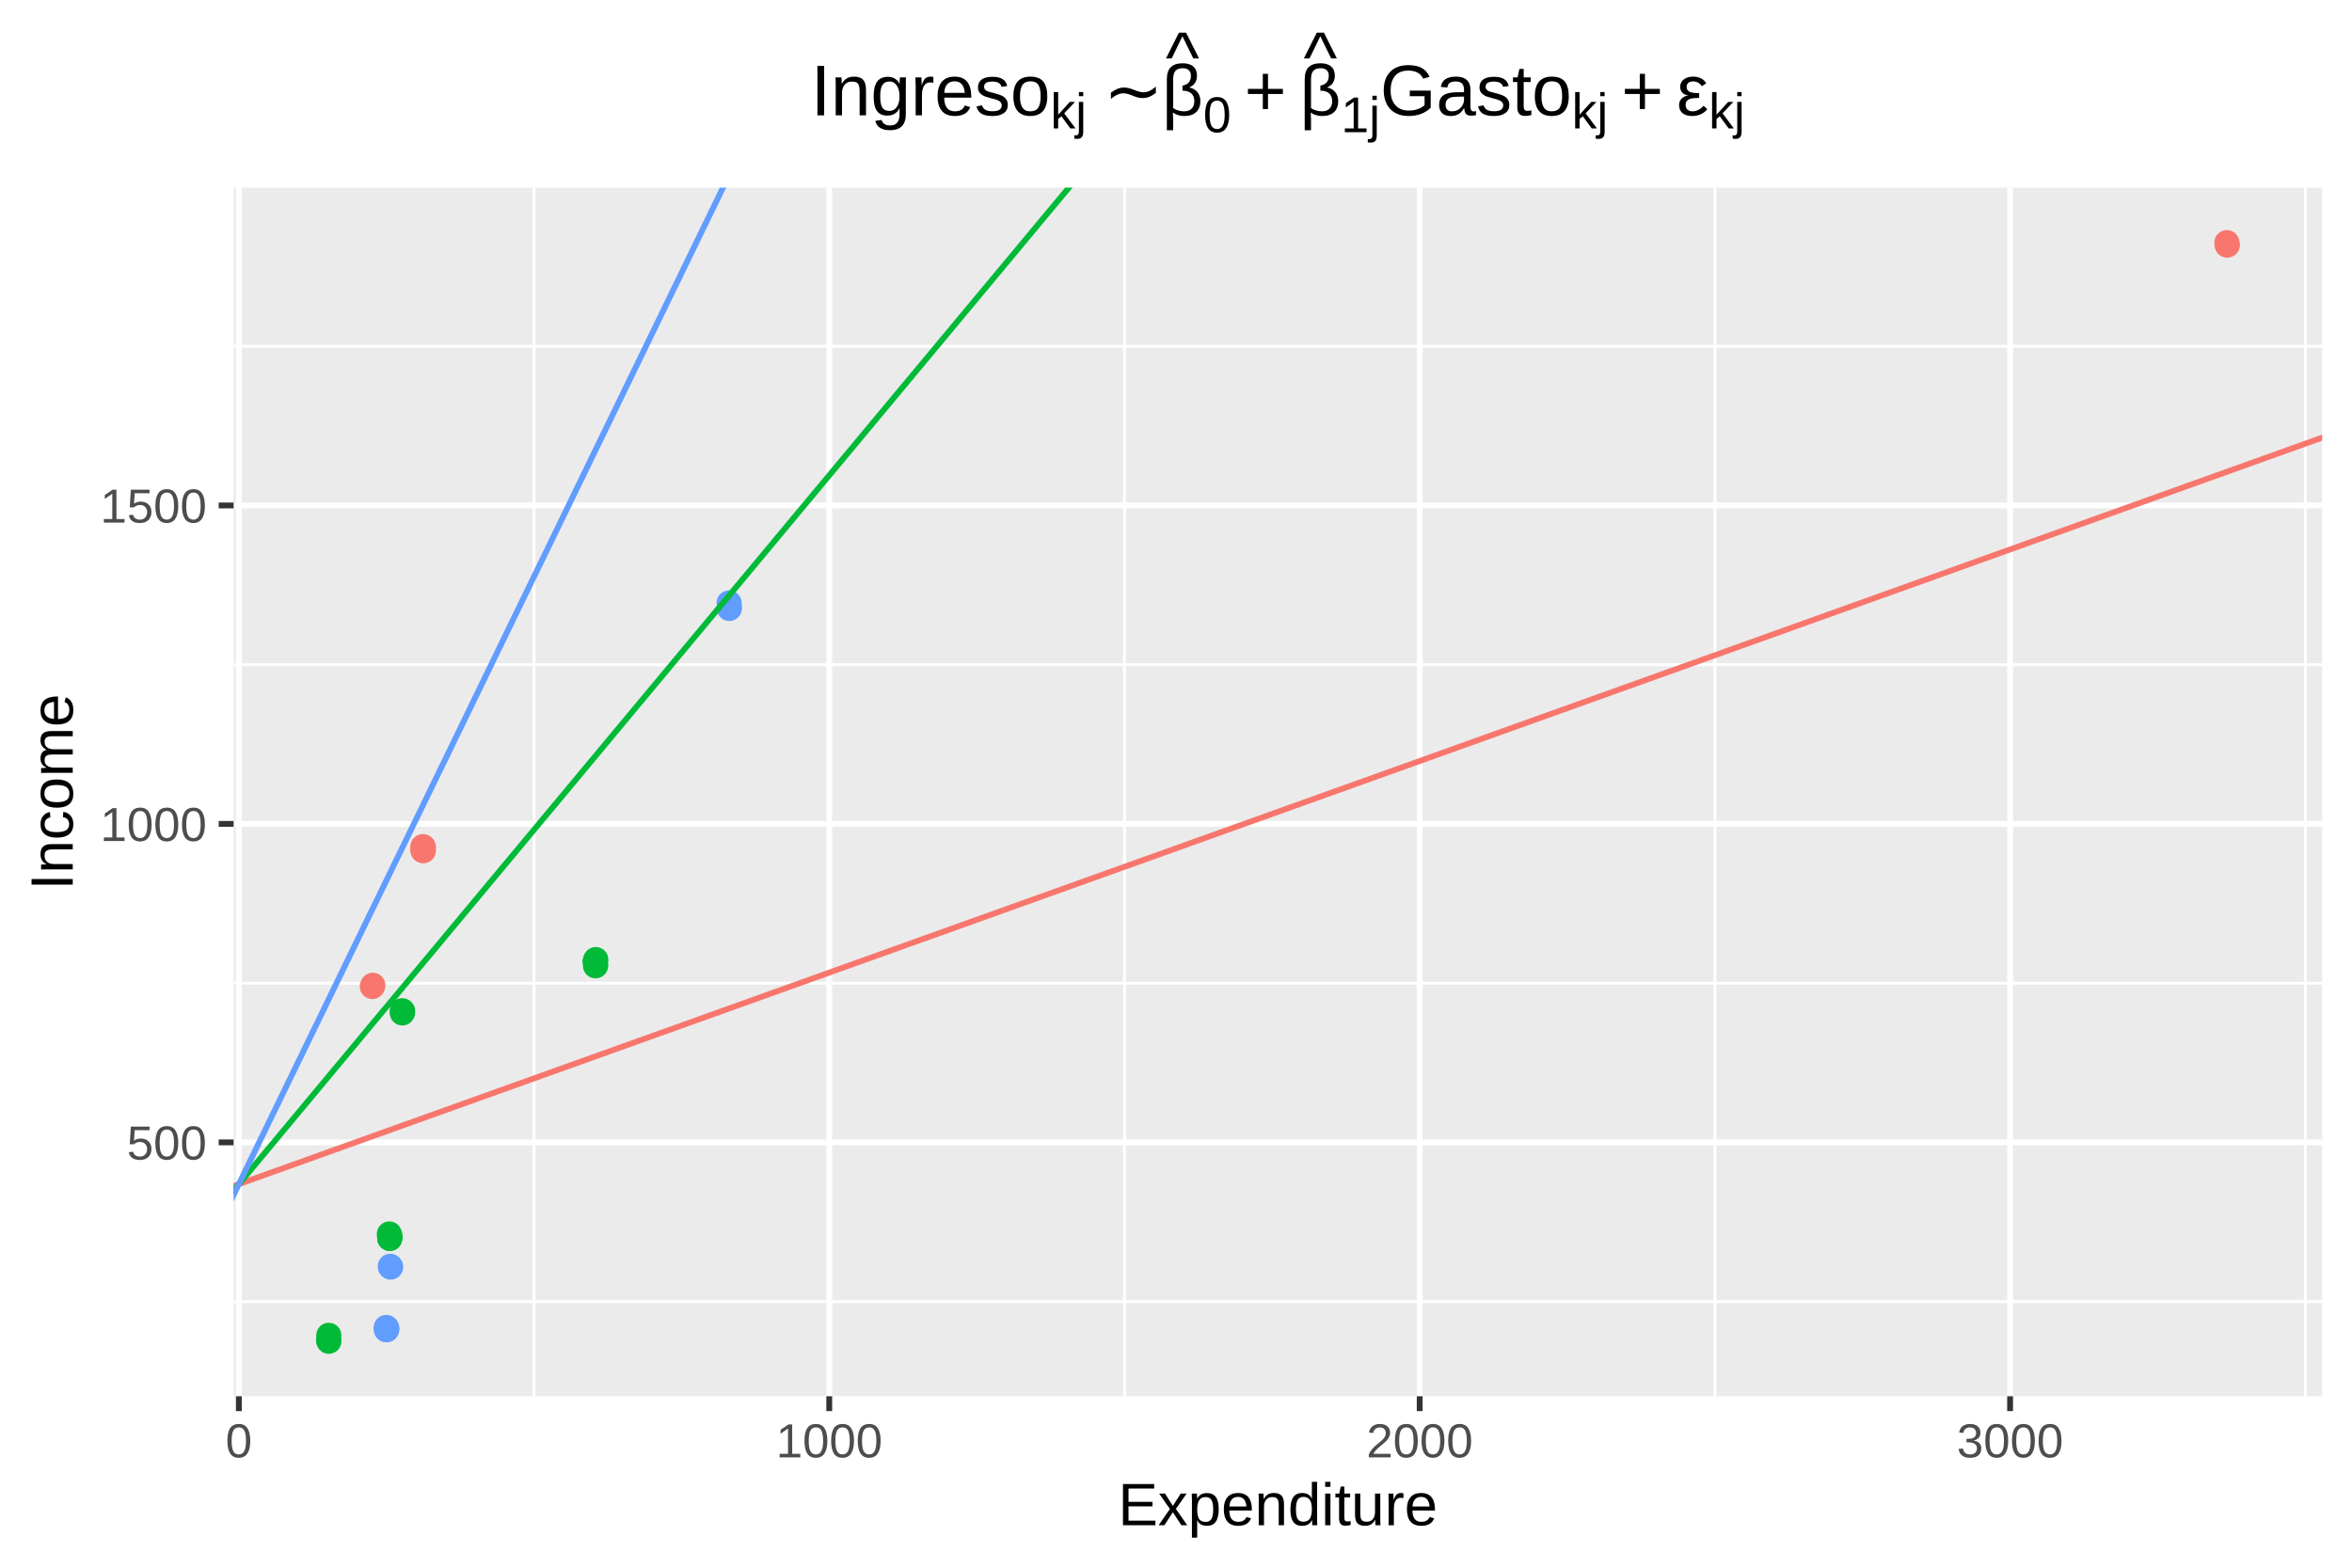
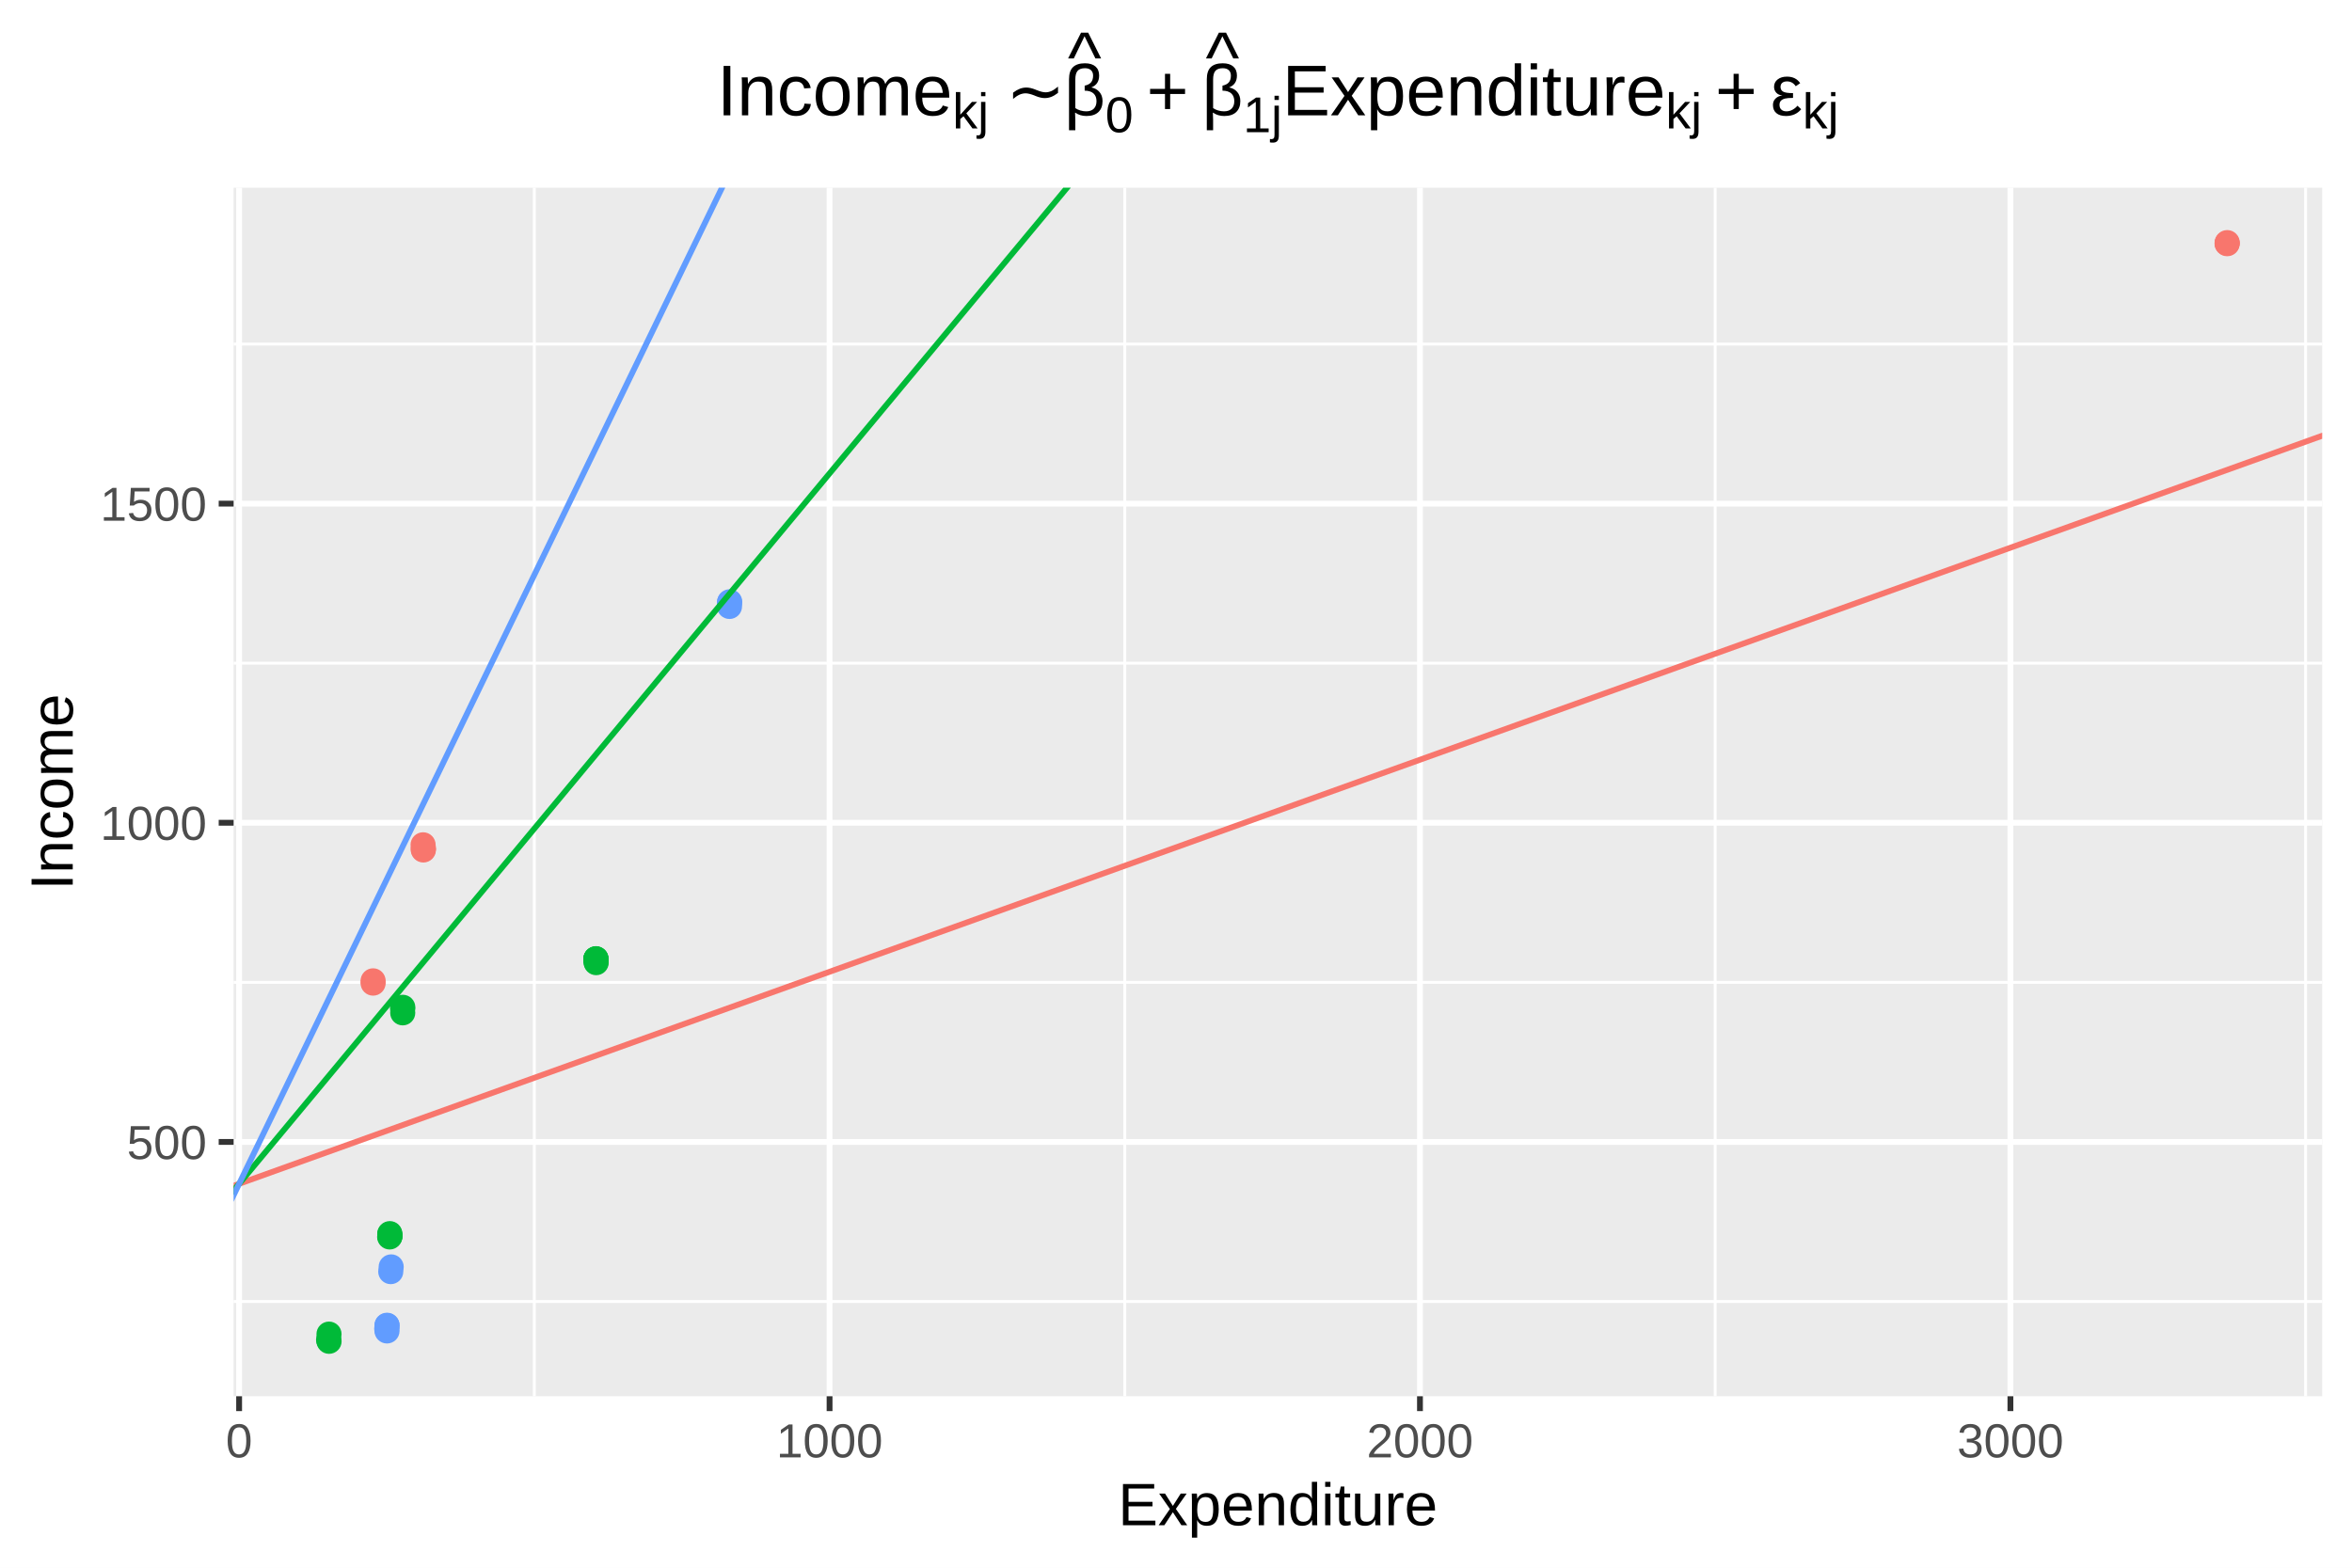
<svg xmlns="http://www.w3.org/2000/svg" width="432.00pt" height="288.00pt" viewBox="0 0 432.00 288.00">
  <g class="svglite">
    <defs>
      <style type="text/css">
    .svglite line, .svglite polyline, .svglite polygon, .svglite path, .svglite rect, .svglite circle {
      fill: none;
      stroke: #000000;
      stroke-linecap: round;
      stroke-linejoin: round;
      stroke-miterlimit: 10.00;
    }
    .svglite text {
      white-space: pre;
    }
    .svglite g.glyphgroup path {
      fill: inherit;
      stroke: none;
    }
  </style>
    </defs>
    <rect width="100%" height="100%" style="stroke: none; fill: #FFFFFF;" />
    <defs>
      <clipPath id="cpMC4wMHw0MzIuMDB8MC4wMHwyODguMDA=">
        <rect x="0.00" y="0.00" width="432.00" height="288.00" />
      </clipPath>
    </defs>
    <g clip-path="url(#cpMC4wMHw0MzIuMDB8MC4wMHwyODguMDA=)">
      <rect x="0" y="0.00" width="432.00" height="288.00" style="stroke-width: 1.07; stroke: #FFFFFF; fill: #FFFFFF;" />
    </g>
    <defs>
      <clipPath id="cpNDIuOTF8NDI2LjUyfDM0LjQ4fDI1Ni41MA==">
        <rect x="42.91" y="34.48" width="383.61" height="222.02" />
      </clipPath>
    </defs>
    <g clip-path="url(#cpNDIuOTF8NDI2LjUyfDM0LjQ4fDI1Ni41MA==)">
      <rect x="42.91" y="34.48" width="383.61" height="222.02" style="stroke-width: 1.07; stroke: none; fill: #EBEBEB;" />
-       <polyline points="42.91,239.12 426.52,239.12 " style="stroke-width: 0.53; stroke: #FFFFFF; stroke-linecap: butt;" />
-       <polyline points="42.91,180.62 426.52,180.62 " style="stroke-width: 0.53; stroke: #FFFFFF; stroke-linecap: butt;" />
-       <polyline points="42.91,122.11 426.52,122.11 " style="stroke-width: 0.53; stroke: #FFFFFF; stroke-linecap: butt;" />
-       <polyline points="42.91,63.61 426.52,63.61 " style="stroke-width: 0.53; stroke: #FFFFFF; stroke-linecap: butt;" />
-       <polyline points="98.09,256.50 98.09,34.48 " style="stroke-width: 0.53; stroke: #FFFFFF; stroke-linecap: butt;" />
-       <polyline points="206.54,256.50 206.54,34.48 " style="stroke-width: 0.53; stroke: #FFFFFF; stroke-linecap: butt;" />
-       <polyline points="314.98,256.50 314.98,34.48 " style="stroke-width: 0.53; stroke: #FFFFFF; stroke-linecap: butt;" />
-       <polyline points="423.43,256.50 423.43,34.48 " style="stroke-width: 0.53; stroke: #FFFFFF; stroke-linecap: butt;" />
-       <polyline points="42.91,209.87 426.52,209.87 " style="stroke-width: 1.07; stroke: #FFFFFF; stroke-linecap: butt;" />
-       <polyline points="42.91,151.36 426.52,151.36 " style="stroke-width: 1.07; stroke: #FFFFFF; stroke-linecap: butt;" />
-       <polyline points="42.91,92.86 426.52,92.86 " style="stroke-width: 1.07; stroke: #FFFFFF; stroke-linecap: butt;" />
-       <polyline points="43.87,256.50 43.87,34.48 " style="stroke-width: 1.07; stroke: #FFFFFF; stroke-linecap: butt;" />
-       <polyline points="152.31,256.50 152.31,34.48 " style="stroke-width: 1.07; stroke: #FFFFFF; stroke-linecap: butt;" />
-       <polyline points="260.76,256.50 260.76,34.48 " style="stroke-width: 1.07; stroke: #FFFFFF; stroke-linecap: butt;" />
-       <polyline points="369.20,256.50 369.20,34.48 " style="stroke-width: 1.07; stroke: #FFFFFF; stroke-linecap: butt;" />
-       <circle cx="409.01" cy="44.57" r="1.95" style="stroke-width: 0.71; stroke: #F8766D; fill: #F8766D;" />
-       <circle cx="409.08" cy="45.02" r="1.95" style="stroke-width: 0.71; stroke: #F8766D; fill: #F8766D;" />
-       <circle cx="409.08" cy="44.97" r="1.95" style="stroke-width: 0.71; stroke: #F8766D; fill: #F8766D;" />
-       <circle cx="77.78" cy="155.65" r="1.95" style="stroke-width: 0.71; stroke: #F8766D; fill: #F8766D;" />
-       <circle cx="77.66" cy="155.53" r="1.95" style="stroke-width: 0.71; stroke: #F8766D; fill: #F8766D;" />
-       <circle cx="77.67" cy="156.24" r="1.95" style="stroke-width: 0.71; stroke: #F8766D; fill: #F8766D;" />
-       <circle cx="77.76" cy="156.28" r="1.95" style="stroke-width: 0.71; stroke: #F8766D; fill: #F8766D;" />
-       <circle cx="68.48" cy="181.00" r="1.95" style="stroke-width: 0.71; stroke: #F8766D; fill: #F8766D;" />
-       <circle cx="68.38" cy="181.24" r="1.95" style="stroke-width: 0.71; stroke: #F8766D; fill: #F8766D;" />
-       <circle cx="133.92" cy="110.76" r="1.95" style="stroke-width: 0.71; stroke: #619CFF; fill: #619CFF;" />
-       <circle cx="133.95" cy="111.53" r="1.95" style="stroke-width: 0.71; stroke: #619CFF; fill: #619CFF;" />
-       <circle cx="133.96" cy="111.78" r="1.95" style="stroke-width: 0.71; stroke: #619CFF; fill: #619CFF;" />
-       <circle cx="71.69" cy="232.63" r="1.95" style="stroke-width: 0.71; stroke: #619CFF; fill: #619CFF;" />
-       <circle cx="71.75" cy="232.78" r="1.95" style="stroke-width: 0.71; stroke: #619CFF; fill: #619CFF;" />
-       <circle cx="70.94" cy="243.86" r="1.95" style="stroke-width: 0.71; stroke: #619CFF; fill: #619CFF;" />
-       <circle cx="71.05" cy="244.01" r="1.95" style="stroke-width: 0.71; stroke: #619CFF; fill: #619CFF;" />
-       <circle cx="71.03" cy="244.26" r="1.95" style="stroke-width: 0.71; stroke: #619CFF; fill: #619CFF;" />
-       <circle cx="70.96" cy="244.29" r="1.95" style="stroke-width: 0.71; stroke: #619CFF; fill: #619CFF;" />
-       <circle cx="60.40" cy="246.41" r="1.95" style="stroke-width: 0.71; stroke: #00BA38; fill: #00BA38;" />
-       <circle cx="60.39" cy="245.31" r="1.95" style="stroke-width: 0.71; stroke: #00BA38; fill: #00BA38;" />
-       <circle cx="60.35" cy="246.18" r="1.95" style="stroke-width: 0.71; stroke: #00BA38; fill: #00BA38;" />
-       <circle cx="71.63" cy="227.05" r="1.95" style="stroke-width: 0.71; stroke: #00BA38; fill: #00BA38;" />
-       <circle cx="71.51" cy="226.69" r="1.95" style="stroke-width: 0.71; stroke: #00BA38; fill: #00BA38;" />
-       <circle cx="71.59" cy="227.54" r="1.95" style="stroke-width: 0.71; stroke: #00BA38; fill: #00BA38;" />
-       <circle cx="71.56" cy="227.23" r="1.95" style="stroke-width: 0.71; stroke: #00BA38; fill: #00BA38;" />
-       <circle cx="71.59" cy="227.46" r="1.95" style="stroke-width: 0.71; stroke: #00BA38; fill: #00BA38;" />
-       <circle cx="109.43" cy="176.28" r="1.95" style="stroke-width: 0.71; stroke: #00BA38; fill: #00BA38;" />
-       <circle cx="109.36" cy="176.60" r="1.95" style="stroke-width: 0.71; stroke: #00BA38; fill: #00BA38;" />
-       <circle cx="109.41" cy="177.24" r="1.95" style="stroke-width: 0.71; stroke: #00BA38; fill: #00BA38;" />
-       <circle cx="109.33" cy="176.54" r="1.95" style="stroke-width: 0.71; stroke: #00BA38; fill: #00BA38;" />
-       <circle cx="109.38" cy="177.43" r="1.95" style="stroke-width: 0.71; stroke: #00BA38; fill: #00BA38;" />
-       <circle cx="109.35" cy="176.66" r="1.95" style="stroke-width: 0.71; stroke: #00BA38; fill: #00BA38;" />
-       <circle cx="73.89" cy="186.09" r="1.95" style="stroke-width: 0.71; stroke: #00BA38; fill: #00BA38;" />
-       <circle cx="73.90" cy="185.68" r="1.95" style="stroke-width: 0.71; stroke: #00BA38; fill: #00BA38;" />
-       <circle cx="73.97" cy="185.84" r="1.95" style="stroke-width: 0.71; stroke: #00BA38; fill: #00BA38;" />
-       <line x1="-340.70" y1="355.37" x2="810.13" y2="-57.09" style="stroke-width: 1.07; stroke: #F8766D; stroke-linecap: butt;" />
-       <line x1="-173.49" y1="478.53" x2="381.22" y2="-187.54" style="stroke-width: 1.07; stroke: #00BA38; stroke-linecap: butt;" />
-       <line x1="-82.91" y1="478.53" x2="240.64" y2="-187.54" style="stroke-width: 1.07; stroke: #619CFF; stroke-linecap: butt;" />
+       <polyline points="42.91,239.10 426.52,239.10 " style="stroke-width: 0.53; stroke: #FFFFFF; stroke-linecap: butt;" />
+       <polyline points="42.91,180.47 426.52,180.47 " style="stroke-width: 0.53; stroke: #FFFFFF; stroke-linecap: butt;" />
+       <polyline points="42.91,121.84 426.52,121.84 " style="stroke-width: 0.53; stroke: #FFFFFF; stroke-linecap: butt;" />
+       <polyline points="42.91,63.21 426.52,63.21 " style="stroke-width: 0.53; stroke: #FFFFFF; stroke-linecap: butt;" />
+       <polyline points="98.14,256.50 98.14,34.48 " style="stroke-width: 0.53; stroke: #FFFFFF; stroke-linecap: butt;" />
+       <polyline points="206.59,256.50 206.59,34.48 " style="stroke-width: 0.53; stroke: #FFFFFF; stroke-linecap: butt;" />
+       <polyline points="315.03,256.50 315.03,34.48 " style="stroke-width: 0.53; stroke: #FFFFFF; stroke-linecap: butt;" />
+       <polyline points="423.48,256.50 423.48,34.48 " style="stroke-width: 0.53; stroke: #FFFFFF; stroke-linecap: butt;" />
+       <polyline points="42.91,209.79 426.52,209.79 " style="stroke-width: 1.07; stroke: #FFFFFF; stroke-linecap: butt;" />
+       <polyline points="42.91,151.15 426.52,151.15 " style="stroke-width: 1.07; stroke: #FFFFFF; stroke-linecap: butt;" />
+       <polyline points="42.91,92.52 426.52,92.52 " style="stroke-width: 1.07; stroke: #FFFFFF; stroke-linecap: butt;" />
+       <polyline points="43.92,256.50 43.92,34.48 " style="stroke-width: 1.07; stroke: #FFFFFF; stroke-linecap: butt;" />
+       <polyline points="152.37,256.50 152.37,34.48 " style="stroke-width: 1.07; stroke: #FFFFFF; stroke-linecap: butt;" />
+       <polyline points="260.81,256.50 260.81,34.48 " style="stroke-width: 1.07; stroke: #FFFFFF; stroke-linecap: butt;" />
+       <polyline points="369.26,256.50 369.26,34.48 " style="stroke-width: 1.07; stroke: #FFFFFF; stroke-linecap: butt;" />
+       <circle cx="409.07" cy="44.77" r="1.95" style="stroke-width: 0.71; stroke: #F8766D; fill: #F8766D;" />
+       <circle cx="409.05" cy="44.70" r="1.95" style="stroke-width: 0.71; stroke: #F8766D; fill: #F8766D;" />
+       <circle cx="409.08" cy="44.57" r="1.95" style="stroke-width: 0.71; stroke: #F8766D; fill: #F8766D;" />
+       <circle cx="77.74" cy="156.00" r="1.95" style="stroke-width: 0.71; stroke: #F8766D; fill: #F8766D;" />
+       <circle cx="77.71" cy="155.20" r="1.95" style="stroke-width: 0.71; stroke: #F8766D; fill: #F8766D;" />
+       <circle cx="77.78" cy="155.84" r="1.95" style="stroke-width: 0.71; stroke: #F8766D; fill: #F8766D;" />
+       <circle cx="77.76" cy="156.15" r="1.95" style="stroke-width: 0.71; stroke: #F8766D; fill: #F8766D;" />
+       <circle cx="68.53" cy="180.61" r="1.95" style="stroke-width: 0.71; stroke: #F8766D; fill: #F8766D;" />
+       <circle cx="68.53" cy="180.19" r="1.95" style="stroke-width: 0.71; stroke: #F8766D; fill: #F8766D;" />
+       <circle cx="134.03" cy="110.55" r="1.95" style="stroke-width: 0.71; stroke: #619CFF; fill: #619CFF;" />
+       <circle cx="133.99" cy="111.41" r="1.95" style="stroke-width: 0.71; stroke: #619CFF; fill: #619CFF;" />
+       <circle cx="133.98" cy="110.69" r="1.95" style="stroke-width: 0.71; stroke: #619CFF; fill: #619CFF;" />
+       <circle cx="71.77" cy="233.61" r="1.95" style="stroke-width: 0.71; stroke: #619CFF; fill: #619CFF;" />
+       <circle cx="71.85" cy="232.74" r="1.95" style="stroke-width: 0.71; stroke: #619CFF; fill: #619CFF;" />
+       <circle cx="71.03" cy="244.11" r="1.95" style="stroke-width: 0.71; stroke: #619CFF; fill: #619CFF;" />
+       <circle cx="71.08" cy="244.51" r="1.95" style="stroke-width: 0.71; stroke: #619CFF; fill: #619CFF;" />
+       <circle cx="71.08" cy="243.46" r="1.95" style="stroke-width: 0.71; stroke: #619CFF; fill: #619CFF;" />
+       <circle cx="71.10" cy="243.52" r="1.95" style="stroke-width: 0.71; stroke: #619CFF; fill: #619CFF;" />
+       <circle cx="60.44" cy="246.41" r="1.95" style="stroke-width: 0.71; stroke: #00BA38; fill: #00BA38;" />
+       <circle cx="60.43" cy="245.09" r="1.95" style="stroke-width: 0.71; stroke: #00BA38; fill: #00BA38;" />
+       <circle cx="60.35" cy="246.14" r="1.95" style="stroke-width: 0.71; stroke: #00BA38; fill: #00BA38;" />
+       <circle cx="71.60" cy="227.07" r="1.95" style="stroke-width: 0.71; stroke: #00BA38; fill: #00BA38;" />
+       <circle cx="71.60" cy="226.63" r="1.95" style="stroke-width: 0.71; stroke: #00BA38; fill: #00BA38;" />
+       <circle cx="71.57" cy="227.24" r="1.95" style="stroke-width: 0.71; stroke: #00BA38; fill: #00BA38;" />
+       <circle cx="71.64" cy="227.10" r="1.95" style="stroke-width: 0.71; stroke: #00BA38; fill: #00BA38;" />
+       <circle cx="71.59" cy="226.75" r="1.95" style="stroke-width: 0.71; stroke: #00BA38; fill: #00BA38;" />
+       <circle cx="109.50" cy="176.85" r="1.95" style="stroke-width: 0.71; stroke: #00BA38; fill: #00BA38;" />
+       <circle cx="109.47" cy="176.12" r="1.95" style="stroke-width: 0.71; stroke: #00BA38; fill: #00BA38;" />
+       <circle cx="109.45" cy="176.17" r="1.95" style="stroke-width: 0.71; stroke: #00BA38; fill: #00BA38;" />
+       <circle cx="109.46" cy="176.18" r="1.95" style="stroke-width: 0.71; stroke: #00BA38; fill: #00BA38;" />
+       <circle cx="109.44" cy="176.21" r="1.95" style="stroke-width: 0.71; stroke: #00BA38; fill: #00BA38;" />
+       <circle cx="109.47" cy="176.64" r="1.95" style="stroke-width: 0.71; stroke: #00BA38; fill: #00BA38;" />
+       <circle cx="73.98" cy="185.05" r="1.95" style="stroke-width: 0.71; stroke: #00BA38; fill: #00BA38;" />
+       <circle cx="73.95" cy="185.29" r="1.95" style="stroke-width: 0.71; stroke: #00BA38; fill: #00BA38;" />
+       <circle cx="73.97" cy="186.07" r="1.95" style="stroke-width: 0.71; stroke: #00BA38; fill: #00BA38;" />
+       <line x1="-340.70" y1="355.63" x2="810.13" y2="-57.74" style="stroke-width: 1.07; stroke: #F8766D; stroke-linecap: butt;" />
+       <line x1="-173.01" y1="478.53" x2="380.48" y2="-187.54" style="stroke-width: 1.07; stroke: #00BA38; stroke-linecap: butt;" />
+       <line x1="-82.61" y1="478.53" x2="240.23" y2="-187.54" style="stroke-width: 1.07; stroke: #619CFF; stroke-linecap: butt;" />
    </g>
    <g clip-path="url(#cpMC4wMHw0MzIuMDB8MC4wMHwyODguMDA=)">
-       <text x="37.98" y="213.02" text-anchor="end" style="font-size: 8.80px;fill: #4D4D4D; font-family: &quot;Arial&quot;;" textLength="14.67px" lengthAdjust="spacingAndGlyphs">500</text>
-       <text x="37.98" y="154.51" text-anchor="end" style="font-size: 8.80px;fill: #4D4D4D; font-family: &quot;Arial&quot;;" textLength="19.56px" lengthAdjust="spacingAndGlyphs">1000</text>
-       <text x="37.98" y="96.01" text-anchor="end" style="font-size: 8.80px;fill: #4D4D4D; font-family: &quot;Arial&quot;;" textLength="19.56px" lengthAdjust="spacingAndGlyphs">1500</text>
-       <polyline points="40.17,209.87 42.91,209.87 " style="stroke-width: 1.07; stroke: #333333; stroke-linecap: butt;" />
-       <polyline points="40.17,151.36 42.91,151.36 " style="stroke-width: 1.07; stroke: #333333; stroke-linecap: butt;" />
-       <polyline points="40.17,92.86 42.91,92.86 " style="stroke-width: 1.07; stroke: #333333; stroke-linecap: butt;" />
-       <polyline points="43.87,259.24 43.87,256.50 " style="stroke-width: 1.07; stroke: #333333; stroke-linecap: butt;" />
-       <polyline points="152.31,259.24 152.31,256.50 " style="stroke-width: 1.07; stroke: #333333; stroke-linecap: butt;" />
-       <polyline points="260.76,259.24 260.76,256.50 " style="stroke-width: 1.07; stroke: #333333; stroke-linecap: butt;" />
-       <polyline points="369.20,259.24 369.20,256.50 " style="stroke-width: 1.07; stroke: #333333; stroke-linecap: butt;" />
-       <text x="43.87" y="267.74" text-anchor="middle" style="font-size: 8.80px;fill: #4D4D4D; font-family: &quot;Arial&quot;;" textLength="4.89px" lengthAdjust="spacingAndGlyphs">0</text>
-       <text x="152.31" y="267.74" text-anchor="middle" style="font-size: 8.80px;fill: #4D4D4D; font-family: &quot;Arial&quot;;" textLength="19.56px" lengthAdjust="spacingAndGlyphs">1000</text>
-       <text x="260.76" y="267.74" text-anchor="middle" style="font-size: 8.80px;fill: #4D4D4D; font-family: &quot;Arial&quot;;" textLength="19.56px" lengthAdjust="spacingAndGlyphs">2000</text>
-       <text x="369.20" y="267.74" text-anchor="middle" style="font-size: 8.80px;fill: #4D4D4D; font-family: &quot;Arial&quot;;" textLength="19.56px" lengthAdjust="spacingAndGlyphs">3000</text>
+       <text x="37.98" y="212.94" text-anchor="end" style="font-size: 8.80px;fill: #4D4D4D; font-family: &quot;Arial&quot;;" textLength="14.67px" lengthAdjust="spacingAndGlyphs">500</text>
+       <text x="37.98" y="154.30" text-anchor="end" style="font-size: 8.80px;fill: #4D4D4D; font-family: &quot;Arial&quot;;" textLength="19.56px" lengthAdjust="spacingAndGlyphs">1000</text>
+       <text x="37.98" y="95.67" text-anchor="end" style="font-size: 8.80px;fill: #4D4D4D; font-family: &quot;Arial&quot;;" textLength="19.56px" lengthAdjust="spacingAndGlyphs">1500</text>
+       <polyline points="40.17,209.79 42.91,209.79 " style="stroke-width: 1.07; stroke: #333333; stroke-linecap: butt;" />
+       <polyline points="40.17,151.15 42.91,151.15 " style="stroke-width: 1.07; stroke: #333333; stroke-linecap: butt;" />
+       <polyline points="40.17,92.52 42.91,92.52 " style="stroke-width: 1.07; stroke: #333333; stroke-linecap: butt;" />
+       <polyline points="43.92,259.24 43.92,256.50 " style="stroke-width: 1.07; stroke: #333333; stroke-linecap: butt;" />
+       <polyline points="152.37,259.24 152.37,256.50 " style="stroke-width: 1.07; stroke: #333333; stroke-linecap: butt;" />
+       <polyline points="260.81,259.24 260.81,256.50 " style="stroke-width: 1.07; stroke: #333333; stroke-linecap: butt;" />
+       <polyline points="369.26,259.24 369.26,256.50 " style="stroke-width: 1.07; stroke: #333333; stroke-linecap: butt;" />
+       <text x="43.92" y="267.74" text-anchor="middle" style="font-size: 8.80px;fill: #4D4D4D; font-family: &quot;Arial&quot;;" textLength="4.89px" lengthAdjust="spacingAndGlyphs">0</text>
+       <text x="152.37" y="267.74" text-anchor="middle" style="font-size: 8.80px;fill: #4D4D4D; font-family: &quot;Arial&quot;;" textLength="19.56px" lengthAdjust="spacingAndGlyphs">1000</text>
+       <text x="260.81" y="267.74" text-anchor="middle" style="font-size: 8.80px;fill: #4D4D4D; font-family: &quot;Arial&quot;;" textLength="19.56px" lengthAdjust="spacingAndGlyphs">2000</text>
+       <text x="369.26" y="267.74" text-anchor="middle" style="font-size: 8.80px;fill: #4D4D4D; font-family: &quot;Arial&quot;;" textLength="19.56px" lengthAdjust="spacingAndGlyphs">3000</text>
      <text x="234.71" y="280.20" text-anchor="middle" style="font-size: 11.00px; font-family: &quot;Arial&quot;;" textLength="58.75px" lengthAdjust="spacingAndGlyphs">Expenditure</text>
      <text transform="translate(13.36,145.49) rotate(-90)" text-anchor="middle" style="font-size: 11.00px; font-family: &quot;Arial&quot;;" textLength="36.09px" lengthAdjust="spacingAndGlyphs">Income</text>
-       <text x="148.92" y="21.19" style="font-size: 13.20px; font-family: &quot;Arial&quot;;" textLength="3.66px" lengthAdjust="spacingAndGlyphs">I</text>
-       <text x="152.58" y="21.19" style="font-size: 13.20px; font-family: &quot;Arial&quot;;" textLength="7.33px" lengthAdjust="spacingAndGlyphs">n</text>
-       <text x="159.92" y="21.19" style="font-size: 13.20px; font-family: &quot;Arial&quot;;" textLength="7.33px" lengthAdjust="spacingAndGlyphs">g</text>
-       <text x="167.26" y="21.19" style="font-size: 13.20px; font-family: &quot;Arial&quot;;" textLength="4.39px" lengthAdjust="spacingAndGlyphs">r</text>
-       <text x="171.65" y="21.19" style="font-size: 13.20px; font-family: &quot;Arial&quot;;" textLength="7.33px" lengthAdjust="spacingAndGlyphs">e</text>
-       <text x="178.99" y="21.19" style="font-size: 13.20px; font-family: &quot;Arial&quot;;" textLength="6.59px" lengthAdjust="spacingAndGlyphs">s</text>
-       <text x="185.58" y="21.19" style="font-size: 13.20px; font-family: &quot;Arial&quot;;" textLength="7.33px" lengthAdjust="spacingAndGlyphs">o</text>
-       <text x="192.92" y="23.59" style="font-size: 9.24px; font-family: &quot;Arial&quot;;" textLength="4.62px" lengthAdjust="spacingAndGlyphs">k</text>
-       <text x="197.54" y="23.59" style="font-size: 9.24px; font-family: &quot;Arial&quot;;" textLength="2.05px" lengthAdjust="spacingAndGlyphs">j</text>
-       <text x="202.64" y="21.19" style="font-size: 13.20px; font-family: &quot;Arial&quot;;" textLength="6.50px" lengthAdjust="spacingAndGlyphs">∼</text>
-       <text x="213.40" y="21.19" style="font-size: 13.20px; font-family: &quot;Arial&quot;;" textLength="7.58px" lengthAdjust="spacingAndGlyphs">β</text>
-       <text x="214.10" y="15.08" style="font-size: 13.20px; font-family: &quot;Arial&quot;;" textLength="6.19px" lengthAdjust="spacingAndGlyphs">^</text>
-       <text x="220.99" y="24.28" style="font-size: 9.24px; font-family: &quot;Arial&quot;;" textLength="5.14px" lengthAdjust="spacingAndGlyphs">0</text>
-       <text x="228.57" y="21.19" style="font-size: 13.20px; font-family: &quot;Arial&quot;;" textLength="7.70px" lengthAdjust="spacingAndGlyphs">+</text>
-       <text x="238.72" y="21.19" style="font-size: 13.20px; font-family: &quot;Arial&quot;;" textLength="7.58px" lengthAdjust="spacingAndGlyphs">β</text>
-       <text x="239.42" y="15.08" style="font-size: 13.20px; font-family: &quot;Arial&quot;;" textLength="6.19px" lengthAdjust="spacingAndGlyphs">^</text>
-       <text x="246.31" y="24.28" style="font-size: 9.24px; font-family: &quot;Arial&quot;;" textLength="5.14px" lengthAdjust="spacingAndGlyphs">1</text>
-       <text x="251.45" y="24.28" style="font-size: 9.24px; font-family: &quot;Arial&quot;;" textLength="2.05px" lengthAdjust="spacingAndGlyphs">j</text>
-       <text x="253.50" y="21.19" style="font-size: 13.20px; font-family: &quot;Arial&quot;;" textLength="10.25px" lengthAdjust="spacingAndGlyphs">G</text>
-       <text x="263.76" y="21.19" style="font-size: 13.20px; font-family: &quot;Arial&quot;;" textLength="7.33px" lengthAdjust="spacingAndGlyphs">a</text>
-       <text x="271.10" y="21.19" style="font-size: 13.20px; font-family: &quot;Arial&quot;;" textLength="6.59px" lengthAdjust="spacingAndGlyphs">s</text>
-       <text x="277.69" y="21.19" style="font-size: 13.20px; font-family: &quot;Arial&quot;;" textLength="3.66px" lengthAdjust="spacingAndGlyphs">t</text>
-       <text x="281.36" y="21.19" style="font-size: 13.20px; font-family: &quot;Arial&quot;;" textLength="7.33px" lengthAdjust="spacingAndGlyphs">o</text>
-       <text x="288.69" y="23.59" style="font-size: 9.24px; font-family: &quot;Arial&quot;;" textLength="4.62px" lengthAdjust="spacingAndGlyphs">k</text>
-       <text x="293.31" y="23.59" style="font-size: 9.24px; font-family: &quot;Arial&quot;;" textLength="2.05px" lengthAdjust="spacingAndGlyphs">j</text>
-       <text x="297.81" y="21.19" style="font-size: 13.20px; font-family: &quot;Arial&quot;;" textLength="7.70px" lengthAdjust="spacingAndGlyphs">+</text>
-       <text x="307.95" y="21.19" style="font-size: 13.20px; font-family: &quot;Arial&quot;;" textLength="5.88px" lengthAdjust="spacingAndGlyphs">ε</text>
-       <text x="313.84" y="23.59" style="font-size: 9.24px; font-family: &quot;Arial&quot;;" textLength="4.62px" lengthAdjust="spacingAndGlyphs">k</text>
-       <text x="318.46" y="23.59" style="font-size: 9.24px; font-family: &quot;Arial&quot;;" textLength="2.05px" lengthAdjust="spacingAndGlyphs">j</text>
+       <text x="131.69" y="21.19" style="font-size: 13.20px; font-family: &quot;Arial&quot;;" textLength="3.66px" lengthAdjust="spacingAndGlyphs">I</text>
+       <text x="135.35" y="21.19" style="font-size: 13.20px; font-family: &quot;Arial&quot;;" textLength="7.33px" lengthAdjust="spacingAndGlyphs">n</text>
+       <text x="142.69" y="21.19" style="font-size: 13.20px; font-family: &quot;Arial&quot;;" textLength="6.59px" lengthAdjust="spacingAndGlyphs">c</text>
+       <text x="149.28" y="21.19" style="font-size: 13.20px; font-family: &quot;Arial&quot;;" textLength="7.33px" lengthAdjust="spacingAndGlyphs">o</text>
+       <text x="156.62" y="21.19" style="font-size: 13.20px; font-family: &quot;Arial&quot;;" textLength="10.98px" lengthAdjust="spacingAndGlyphs">m</text>
+       <text x="167.61" y="21.19" style="font-size: 13.20px; font-family: &quot;Arial&quot;;" textLength="7.33px" lengthAdjust="spacingAndGlyphs">e</text>
+       <text x="174.94" y="23.59" style="font-size: 9.24px; font-family: &quot;Arial&quot;;" textLength="4.62px" lengthAdjust="spacingAndGlyphs">k</text>
+       <text x="179.57" y="23.59" style="font-size: 9.24px; font-family: &quot;Arial&quot;;" textLength="2.05px" lengthAdjust="spacingAndGlyphs">j</text>
+       <text x="184.67" y="21.19" style="font-size: 13.20px; font-family: &quot;Arial&quot;;" textLength="6.50px" lengthAdjust="spacingAndGlyphs">∼</text>
+       <text x="195.43" y="21.19" style="font-size: 13.20px; font-family: &quot;Arial&quot;;" textLength="7.58px" lengthAdjust="spacingAndGlyphs">β</text>
+       <text x="196.12" y="15.08" style="font-size: 13.20px; font-family: &quot;Arial&quot;;" textLength="6.19px" lengthAdjust="spacingAndGlyphs">^</text>
+       <text x="203.01" y="24.28" style="font-size: 9.24px; font-family: &quot;Arial&quot;;" textLength="5.14px" lengthAdjust="spacingAndGlyphs">0</text>
+       <text x="210.60" y="21.19" style="font-size: 13.20px; font-family: &quot;Arial&quot;;" textLength="7.70px" lengthAdjust="spacingAndGlyphs">+</text>
+       <text x="220.74" y="21.19" style="font-size: 13.20px; font-family: &quot;Arial&quot;;" textLength="7.58px" lengthAdjust="spacingAndGlyphs">β</text>
+       <text x="221.44" y="15.08" style="font-size: 13.20px; font-family: &quot;Arial&quot;;" textLength="6.19px" lengthAdjust="spacingAndGlyphs">^</text>
+       <text x="228.33" y="24.28" style="font-size: 9.24px; font-family: &quot;Arial&quot;;" textLength="5.14px" lengthAdjust="spacingAndGlyphs">1</text>
+       <text x="233.47" y="24.28" style="font-size: 9.24px; font-family: &quot;Arial&quot;;" textLength="2.05px" lengthAdjust="spacingAndGlyphs">j</text>
+       <text x="235.52" y="21.19" style="font-size: 13.20px; font-family: &quot;Arial&quot;;" textLength="8.80px" lengthAdjust="spacingAndGlyphs">E</text>
+       <text x="244.32" y="21.19" style="font-size: 13.20px; font-family: &quot;Arial&quot;;" textLength="6.59px" lengthAdjust="spacingAndGlyphs">x</text>
+       <text x="250.92" y="21.19" style="font-size: 13.20px; font-family: &quot;Arial&quot;;" textLength="7.33px" lengthAdjust="spacingAndGlyphs">p</text>
+       <text x="258.25" y="21.19" style="font-size: 13.20px; font-family: &quot;Arial&quot;;" textLength="7.33px" lengthAdjust="spacingAndGlyphs">e</text>
+       <text x="265.59" y="21.19" style="font-size: 13.20px; font-family: &quot;Arial&quot;;" textLength="7.33px" lengthAdjust="spacingAndGlyphs">n</text>
+       <text x="272.93" y="21.19" style="font-size: 13.20px; font-family: &quot;Arial&quot;;" textLength="7.33px" lengthAdjust="spacingAndGlyphs">d</text>
+       <text x="280.26" y="21.19" style="font-size: 13.20px; font-family: &quot;Arial&quot;;" textLength="2.94px" lengthAdjust="spacingAndGlyphs">i</text>
+       <text x="283.19" y="21.19" style="font-size: 13.20px; font-family: &quot;Arial&quot;;" textLength="3.66px" lengthAdjust="spacingAndGlyphs">t</text>
+       <text x="286.86" y="21.19" style="font-size: 13.20px; font-family: &quot;Arial&quot;;" textLength="7.33px" lengthAdjust="spacingAndGlyphs">u</text>
+       <text x="294.20" y="21.19" style="font-size: 13.20px; font-family: &quot;Arial&quot;;" textLength="4.39px" lengthAdjust="spacingAndGlyphs">r</text>
+       <text x="298.59" y="21.19" style="font-size: 13.20px; font-family: &quot;Arial&quot;;" textLength="7.33px" lengthAdjust="spacingAndGlyphs">e</text>
+       <text x="305.93" y="23.59" style="font-size: 9.24px; font-family: &quot;Arial&quot;;" textLength="4.62px" lengthAdjust="spacingAndGlyphs">k</text>
+       <text x="310.55" y="23.59" style="font-size: 9.24px; font-family: &quot;Arial&quot;;" textLength="2.05px" lengthAdjust="spacingAndGlyphs">j</text>
+       <text x="315.04" y="21.19" style="font-size: 13.20px; font-family: &quot;Arial&quot;;" textLength="7.70px" lengthAdjust="spacingAndGlyphs">+</text>
+       <text x="325.19" y="21.19" style="font-size: 13.20px; font-family: &quot;Arial&quot;;" textLength="5.88px" lengthAdjust="spacingAndGlyphs">ε</text>
+       <text x="331.07" y="23.59" style="font-size: 9.24px; font-family: &quot;Arial&quot;;" textLength="4.62px" lengthAdjust="spacingAndGlyphs">k</text>
+       <text x="335.69" y="23.59" style="font-size: 9.24px; font-family: &quot;Arial&quot;;" textLength="2.05px" lengthAdjust="spacingAndGlyphs">j</text>
    </g>
  </g>
</svg>
